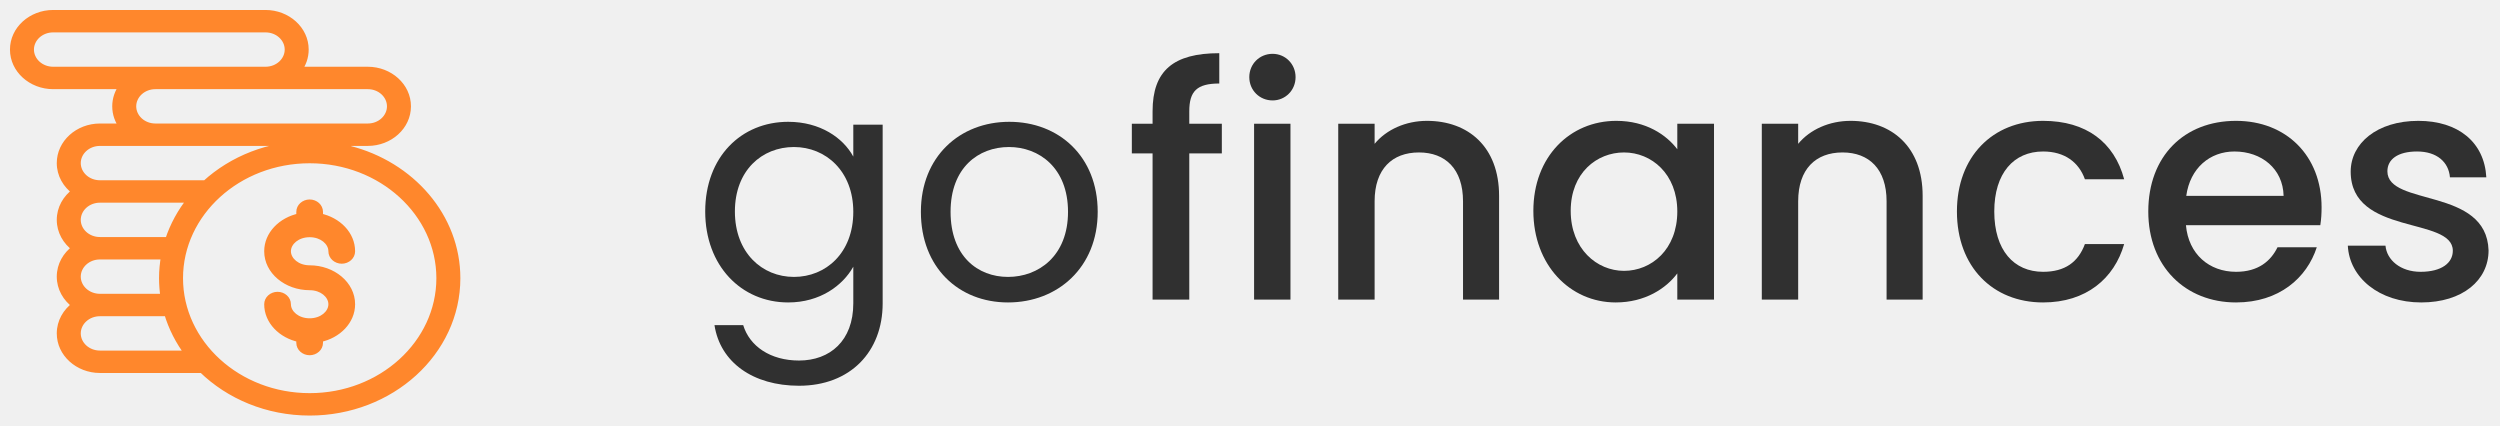
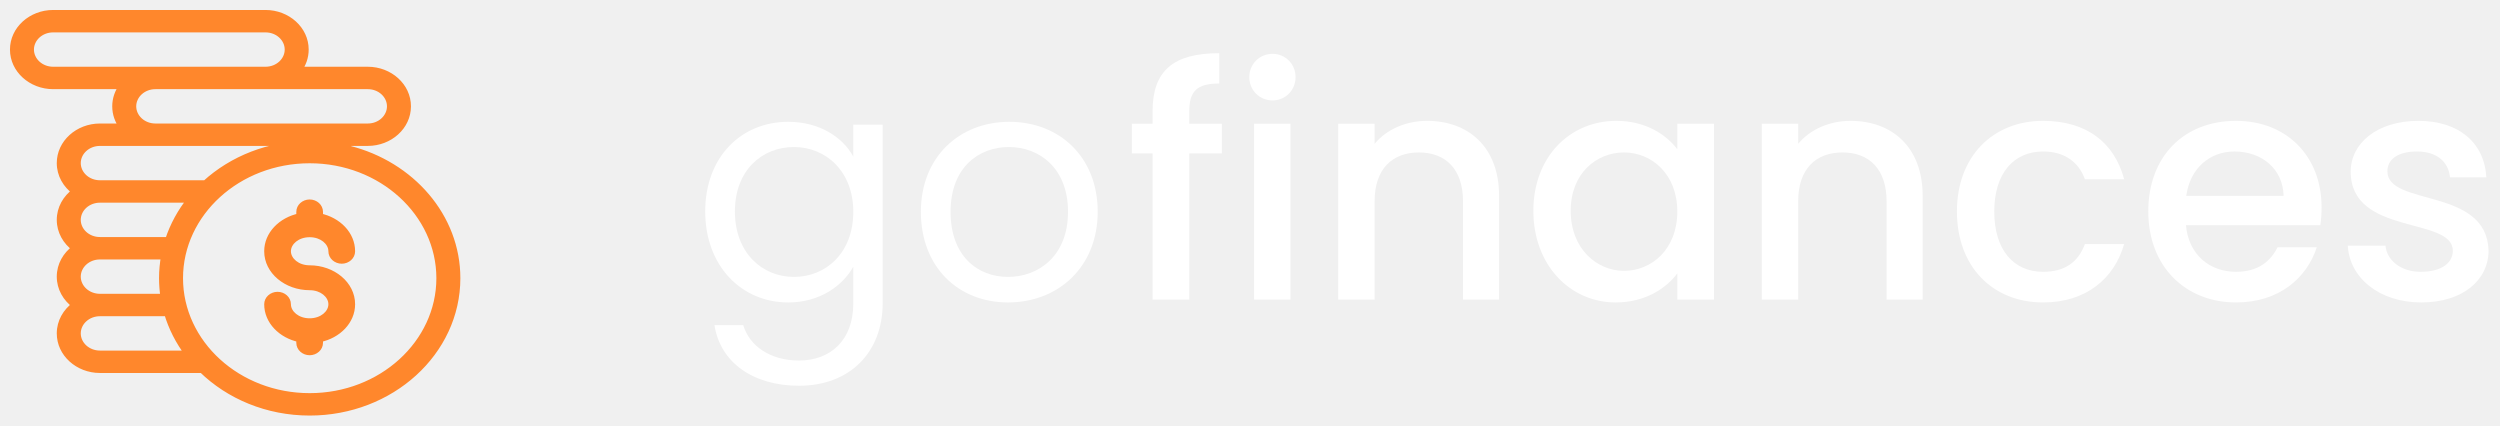
<svg xmlns="http://www.w3.org/2000/svg" width="188" height="32" viewBox="0 0 188 32" fill="none">
  <path fill-rule="evenodd" clip-rule="evenodd" d="M25.959 10.723C26.072 10.874 26.169 11.036 26.249 11.208C30.926 12.388 34.369 16.296 34.369 20.921C34.369 26.479 29.398 31 23.289 31C20.1 31 17.221 29.767 15.198 27.798H7.517C5.864 27.798 4.519 26.575 4.519 25.071C4.519 24.207 4.963 23.437 5.654 22.937C4.963 22.437 4.519 21.666 4.519 20.802C4.519 19.939 4.963 19.168 5.654 18.668C4.963 18.168 4.519 17.397 4.519 16.534C4.519 15.67 4.963 14.899 5.654 14.399C4.963 13.899 4.519 13.129 4.519 12.265C4.519 10.761 5.864 9.538 7.517 9.538H9.217C8.885 9.099 8.69 8.568 8.69 7.996C8.69 7.424 8.885 6.893 9.217 6.455H3.998C2.345 6.455 1 5.231 1 3.727C1 2.223 2.345 1 3.998 1H19.965C21.618 1 22.963 2.223 22.963 3.727C22.963 4.299 22.768 4.83 22.437 5.269H27.656C29.309 5.269 30.654 6.492 30.654 7.996C30.654 9.5 29.309 10.723 27.656 10.723H25.959ZM29.35 7.996C29.35 7.146 28.59 6.455 27.656 6.455H11.688C10.754 6.455 9.994 7.146 9.994 7.996C9.994 8.846 10.754 9.538 11.688 9.538H23.485H27.656C28.59 9.538 29.35 8.846 29.35 7.996ZM2.303 3.727C2.303 4.577 3.064 5.269 3.998 5.269H19.965C20.9 5.269 21.66 4.577 21.66 3.727C21.66 2.877 20.9 2.186 19.965 2.186H3.998C3.064 2.186 2.303 2.877 2.303 3.727ZM23.485 10.723H7.517C6.583 10.723 5.823 11.415 5.823 12.265C5.823 13.115 6.583 13.806 7.517 13.806H15.449C17.456 11.976 20.23 10.842 23.289 10.842C23.604 10.842 23.916 10.855 24.224 10.878C23.999 10.779 23.747 10.723 23.485 10.723ZM14.335 14.992H7.517C6.583 14.992 5.823 15.684 5.823 16.534C5.823 17.384 6.583 18.075 7.517 18.075H12.66C13.024 16.954 13.595 15.914 14.335 14.992ZM12.361 19.261H7.517C6.583 19.261 5.823 19.952 5.823 20.802C5.823 21.652 6.583 22.344 7.517 22.344H12.321C12.248 21.879 12.21 21.404 12.21 20.921C12.21 20.355 12.262 19.801 12.361 19.261ZM5.823 25.071C5.823 25.921 6.583 26.613 7.517 26.613H14.151C13.45 25.684 12.916 24.645 12.587 23.53H7.517C6.583 23.53 5.823 24.221 5.823 25.071ZM13.513 20.921C13.513 25.825 17.899 29.814 23.289 29.814C28.68 29.814 33.065 25.825 33.065 20.921C33.065 16.017 28.68 12.028 23.289 12.028C17.899 12.028 13.513 16.017 13.513 20.921ZM21.627 18.895C21.627 19.615 22.371 20.201 23.286 20.201C25.033 20.201 26.454 21.403 26.454 22.88C26.454 24.137 25.424 25.194 24.04 25.481V25.778C24.04 26.157 23.703 26.464 23.286 26.464C22.87 26.464 22.532 26.157 22.532 25.778V25.481C21.148 25.194 20.118 24.137 20.118 22.88C20.118 22.501 20.456 22.194 20.873 22.194C21.289 22.194 21.627 22.501 21.627 22.88C21.627 23.6 22.371 24.186 23.286 24.186C24.201 24.186 24.945 23.6 24.945 22.88C24.945 22.159 24.201 21.573 23.286 21.573C21.539 21.573 20.118 20.372 20.118 18.895C20.118 17.637 21.148 16.58 22.532 16.293V15.936C22.532 15.557 22.87 15.25 23.286 15.25C23.703 15.25 24.04 15.557 24.04 15.936V16.293C25.424 16.58 26.454 17.637 26.454 18.895C26.454 19.273 26.116 19.581 25.7 19.581C25.283 19.581 24.945 19.273 24.945 18.895C24.945 18.174 24.201 17.588 23.286 17.588C22.371 17.588 21.627 18.174 21.627 18.895Z" fill="#FF872C" />
  <path d="M26.249 11.208L26.022 11.312L26.072 11.421L26.187 11.45L26.249 11.208ZM25.959 10.723V10.473H25.458L25.759 10.874L25.959 10.723ZM15.198 27.798L15.372 27.619L15.3 27.548H15.198V27.798ZM5.654 22.937L5.801 23.139L6.081 22.937L5.801 22.734L5.654 22.937ZM5.654 18.668L5.801 18.87L6.081 18.668L5.801 18.465L5.654 18.668ZM5.654 14.399L5.801 14.602L6.081 14.399L5.801 14.197L5.654 14.399ZM9.217 9.538V9.788H9.72L9.416 9.387L9.217 9.538ZM9.217 6.455L9.416 6.605L9.719 6.205H9.217V6.455ZM22.437 5.269L22.237 5.118L21.934 5.519H22.437V5.269ZM15.449 13.806V14.056H15.546L15.617 13.991L15.449 13.806ZM24.224 10.878L24.205 11.127L24.325 10.649L24.224 10.878ZM14.335 14.992L14.53 15.149L14.857 14.742H14.335V14.992ZM12.66 18.075V18.325H12.842L12.898 18.152L12.66 18.075ZM12.361 19.261L12.607 19.306L12.661 19.011H12.361V19.261ZM12.321 22.344V22.594H12.613L12.568 22.305L12.321 22.344ZM14.151 26.613V26.863H14.652L14.35 26.462L14.151 26.613ZM12.587 23.53L12.827 23.459L12.774 23.28H12.587V23.53ZM24.04 25.481L23.99 25.236L23.79 25.278V25.481H24.04ZM22.532 25.481H22.782V25.278L22.583 25.236L22.532 25.481ZM22.532 16.293L22.583 16.538L22.782 16.497V16.293H22.532ZM24.04 16.293H23.79V16.497L23.99 16.538L24.04 16.293ZM26.476 11.103C26.389 10.915 26.282 10.737 26.159 10.573L25.759 10.874C25.862 11.01 25.95 11.157 26.022 11.312L26.476 11.103ZM34.619 20.921C34.619 16.164 31.08 12.169 26.31 10.965L26.187 11.45C30.771 12.607 34.119 16.427 34.119 20.921H34.619ZM23.289 31.25C29.514 31.25 34.619 26.638 34.619 20.921H34.119C34.119 26.319 29.283 30.75 23.289 30.75V31.25ZM15.024 27.977C17.094 29.992 20.035 31.25 23.289 31.25V30.75C20.164 30.75 17.349 29.542 15.372 27.619L15.024 27.977ZM7.517 28.048H15.198V27.548H7.517V28.048ZM4.269 25.071C4.269 26.735 5.749 28.048 7.517 28.048V27.548C5.98 27.548 4.769 26.415 4.769 25.071H4.269ZM5.508 22.734C4.76 23.276 4.269 24.118 4.269 25.071H4.769C4.769 24.297 5.167 23.598 5.801 23.139L5.508 22.734ZM4.269 20.802C4.269 21.756 4.76 22.598 5.508 23.139L5.801 22.734C5.167 22.275 4.769 21.576 4.769 20.802H4.269ZM5.508 18.465C4.76 19.007 4.269 19.849 4.269 20.802H4.769C4.769 20.028 5.167 19.329 5.801 18.87L5.508 18.465ZM4.269 16.534C4.269 17.487 4.76 18.329 5.508 18.87L5.801 18.465C5.167 18.007 4.769 17.308 4.769 16.534H4.269ZM5.508 14.197C4.76 14.738 4.269 15.58 4.269 16.534H4.769C4.769 15.759 5.167 15.06 5.801 14.602L5.508 14.197ZM4.269 12.265C4.269 13.218 4.76 14.06 5.508 14.602L5.801 14.197C5.167 13.738 4.769 13.039 4.769 12.265H4.269ZM7.517 9.288C5.749 9.288 4.269 10.601 4.269 12.265H4.769C4.769 10.921 5.98 9.788 7.517 9.788V9.288ZM9.217 9.288H7.517V9.788H9.217V9.288ZM8.44 7.996C8.44 8.626 8.655 9.209 9.018 9.688L9.416 9.387C9.115 8.988 8.94 8.509 8.94 7.996H8.44ZM9.018 6.304C8.655 6.783 8.44 7.366 8.44 7.996H8.94C8.94 7.483 9.115 7.004 9.416 6.605L9.018 6.304ZM3.998 6.705H9.217V6.205H3.998V6.705ZM0.75 3.727C0.75 5.391 2.23 6.705 3.998 6.705V6.205C2.46 6.205 1.25 5.071 1.25 3.727H0.75ZM3.998 0.75C2.23 0.75 0.75 2.064 0.75 3.727H1.25C1.25 2.383 2.46 1.25 3.998 1.25V0.75ZM19.965 0.75H3.998V1.25H19.965V0.75ZM23.213 3.727C23.213 2.064 21.734 0.75 19.965 0.75V1.25C21.503 1.25 22.713 2.383 22.713 3.727H23.213ZM22.636 5.42C22.998 4.94 23.213 4.357 23.213 3.727H22.713C22.713 4.241 22.539 4.719 22.237 5.118L22.636 5.42ZM27.656 5.019H22.437V5.519H27.656V5.019ZM30.904 7.996C30.904 6.332 29.424 5.019 27.656 5.019V5.519C29.194 5.519 30.404 6.652 30.404 7.996H30.904ZM27.656 10.973C29.424 10.973 30.904 9.66 30.904 7.996H30.404C30.404 9.34 29.194 10.473 27.656 10.473V10.973ZM25.959 10.973H27.656V10.473H25.959V10.973ZM27.656 6.705C28.475 6.705 29.1 7.306 29.1 7.996H29.6C29.6 6.986 28.706 6.205 27.656 6.205V6.705ZM11.688 6.705H27.656V6.205H11.688V6.705ZM10.244 7.996C10.244 7.306 10.869 6.705 11.688 6.705V6.205C10.639 6.205 9.744 6.986 9.744 7.996H10.244ZM11.688 9.288C10.869 9.288 10.244 8.686 10.244 7.996H9.744C9.744 9.006 10.639 9.788 11.688 9.788V9.288ZM23.485 9.288H11.688V9.788H23.485V9.288ZM27.656 9.288H23.485V9.788H27.656V9.288ZM29.1 7.996C29.1 8.686 28.475 9.288 27.656 9.288V9.788C28.706 9.788 29.6 9.006 29.6 7.996H29.1ZM3.998 5.019C3.179 5.019 2.553 4.417 2.553 3.727H2.053C2.053 4.737 2.948 5.519 3.998 5.519V5.019ZM19.965 5.019H3.998V5.519H19.965V5.019ZM21.41 3.727C21.41 4.417 20.785 5.019 19.965 5.019V5.519C21.015 5.519 21.91 4.737 21.91 3.727H21.41ZM19.965 2.436C20.785 2.436 21.41 3.037 21.41 3.727H21.91C21.91 2.718 21.015 1.936 19.965 1.936V2.436ZM3.998 2.436H19.965V1.936H3.998V2.436ZM2.553 3.727C2.553 3.037 3.179 2.436 3.998 2.436V1.936C2.948 1.936 2.053 2.718 2.053 3.727H2.553ZM7.517 10.973H23.485V10.473H7.517V10.973ZM6.073 12.265C6.073 11.575 6.698 10.973 7.517 10.973V10.473C6.468 10.473 5.573 11.255 5.573 12.265H6.073ZM7.517 13.556C6.698 13.556 6.073 12.955 6.073 12.265H5.573C5.573 13.275 6.468 14.056 7.517 14.056V13.556ZM15.449 13.556H7.517V14.056H15.449V13.556ZM23.289 10.592C20.168 10.592 17.334 11.749 15.28 13.622L15.617 13.991C17.578 12.203 20.292 11.092 23.289 11.092V10.592ZM24.243 10.629C23.929 10.605 23.611 10.592 23.289 10.592V11.092C23.598 11.092 23.903 11.104 24.205 11.127L24.243 10.629ZM23.485 10.973C23.712 10.973 23.929 11.021 24.123 11.107L24.325 10.649C24.068 10.536 23.782 10.473 23.485 10.473V10.973ZM7.517 15.242H14.335V14.742H7.517V15.242ZM6.073 16.534C6.073 15.843 6.698 15.242 7.517 15.242V14.742C6.468 14.742 5.573 15.524 5.573 16.534H6.073ZM7.517 17.825C6.698 17.825 6.073 17.224 6.073 16.534H5.573C5.573 17.543 6.468 18.325 7.517 18.325V17.825ZM12.66 17.825H7.517V18.325H12.66V17.825ZM14.14 14.836C13.383 15.78 12.796 16.847 12.422 17.998L12.898 18.152C13.252 17.061 13.809 16.048 14.53 15.149L14.14 14.836ZM7.517 19.511H12.361V19.011H7.517V19.511ZM6.073 20.802C6.073 20.112 6.698 19.511 7.517 19.511V19.011C6.468 19.011 5.573 19.793 5.573 20.802H6.073ZM7.517 22.094C6.698 22.094 6.073 21.492 6.073 20.802H5.573C5.573 21.812 6.468 22.594 7.517 22.594V22.094ZM12.321 22.094H7.517V22.594H12.321V22.094ZM11.96 20.921C11.96 21.417 11.999 21.905 12.074 22.382L12.568 22.305C12.497 21.853 12.46 21.391 12.46 20.921H11.96ZM12.115 19.216C12.014 19.771 11.96 20.34 11.96 20.921H12.46C12.46 20.371 12.511 19.832 12.607 19.306L12.115 19.216ZM7.517 26.363C6.698 26.363 6.073 25.761 6.073 25.071H5.573C5.573 26.081 6.468 26.863 7.517 26.863V26.363ZM14.151 26.363H7.517V26.863H14.151V26.363ZM12.347 23.6C12.685 24.746 13.233 25.812 13.951 26.763L14.35 26.462C13.667 25.557 13.147 24.544 12.827 23.459L12.347 23.6ZM7.517 23.78H12.587V23.28H7.517V23.78ZM6.073 25.071C6.073 24.381 6.698 23.78 7.517 23.78V23.28C6.468 23.28 5.573 24.061 5.573 25.071H6.073ZM23.289 29.564C18.014 29.564 13.763 25.665 13.763 20.921H13.263C13.263 25.985 17.784 30.064 23.289 30.064V29.564ZM32.815 20.921C32.815 25.665 28.564 29.564 23.289 29.564V30.064C28.795 30.064 33.315 25.985 33.315 20.921H32.815ZM23.289 12.278C28.564 12.278 32.815 16.177 32.815 20.921H33.315C33.315 15.857 28.795 11.778 23.289 11.778V12.278ZM13.763 20.921C13.763 16.177 18.014 12.278 23.289 12.278V11.778C17.784 11.778 13.263 15.857 13.263 20.921H13.763ZM23.286 19.951C22.45 19.951 21.877 19.424 21.877 18.895H21.377C21.377 19.805 22.292 20.451 23.286 20.451V19.951ZM26.704 22.88C26.704 21.227 25.13 19.951 23.286 19.951V20.451C24.936 20.451 26.204 21.578 26.204 22.88H26.704ZM24.091 25.726C25.559 25.422 26.704 24.285 26.704 22.88H26.204C26.204 23.989 25.289 24.967 23.99 25.236L24.091 25.726ZM24.29 25.778V25.481H23.79V25.778H24.29ZM23.286 26.714C23.818 26.714 24.29 26.316 24.29 25.778H23.79C23.79 25.997 23.587 26.214 23.286 26.214V26.714ZM22.282 25.778C22.282 26.316 22.754 26.714 23.286 26.714V26.214C22.985 26.214 22.782 25.997 22.782 25.778H22.282ZM22.282 25.481V25.778H22.782V25.481H22.282ZM19.868 22.88C19.868 24.285 21.013 25.422 22.481 25.726L22.583 25.236C21.283 24.967 20.368 23.989 20.368 22.88H19.868ZM20.873 21.944C20.341 21.944 19.868 22.341 19.868 22.88H20.368C20.368 22.661 20.571 22.444 20.873 22.444V21.944ZM21.877 22.88C21.877 22.341 21.404 21.944 20.873 21.944V22.444C21.174 22.444 21.377 22.661 21.377 22.88H21.877ZM23.286 23.936C22.45 23.936 21.877 23.41 21.877 22.88H21.377C21.377 23.791 22.292 24.436 23.286 24.436V23.936ZM24.695 22.88C24.695 23.41 24.122 23.936 23.286 23.936V24.436C24.28 24.436 25.195 23.791 25.195 22.88H24.695ZM23.286 21.823C24.122 21.823 24.695 22.35 24.695 22.88H25.195C25.195 21.969 24.28 21.323 23.286 21.323V21.823ZM19.868 18.895C19.868 20.547 21.442 21.823 23.286 21.823V21.323C21.637 21.323 20.368 20.196 20.368 18.895H19.868ZM22.481 16.048C21.013 16.353 19.868 17.489 19.868 18.895H20.368C20.368 17.785 21.283 16.807 22.583 16.538L22.481 16.048ZM22.282 15.936V16.293H22.782V15.936H22.282ZM23.286 15C22.754 15 22.282 15.397 22.282 15.936H22.782C22.782 15.717 22.985 15.5 23.286 15.5V15ZM24.29 15.936C24.29 15.397 23.818 15 23.286 15V15.5C23.587 15.5 23.79 15.717 23.79 15.936H24.29ZM24.29 16.293V15.936H23.79V16.293H24.29ZM26.704 18.895C26.704 17.489 25.559 16.353 24.091 16.048L23.99 16.538C25.289 16.807 26.204 17.785 26.204 18.895H26.704ZM25.7 19.831C26.232 19.831 26.704 19.433 26.704 18.895H26.204C26.204 19.113 26.001 19.331 25.7 19.331V19.831ZM24.695 18.895C24.695 19.433 25.168 19.831 25.7 19.831V19.331C25.398 19.331 25.195 19.113 25.195 18.895H24.695ZM23.286 17.838C24.122 17.838 24.695 18.364 24.695 18.895H25.195C25.195 17.984 24.28 17.338 23.286 17.338V17.838ZM21.877 18.895C21.877 18.364 22.45 17.838 23.286 17.838V17.338C22.292 17.338 21.377 17.984 21.377 18.895H21.877Z" fill="#FF872C" />
-   <path d="M53.032 15.904C53.032 19.984 55.744 22.744 59.272 22.744C61.672 22.744 63.376 21.472 64.168 20.056V22.816C64.168 25.624 62.416 27.112 60.088 27.112C57.928 27.112 56.368 26.032 55.888 24.448H53.728C54.16 27.256 56.632 29.008 60.088 29.008C63.952 29.008 66.376 26.44 66.376 22.816V9.376H64.168V11.776C63.4 10.36 61.672 9.16 59.272 9.16C55.744 9.16 53.032 11.8 53.032 15.904ZM64.168 15.928C64.168 19.024 62.104 20.824 59.704 20.824C57.304 20.824 55.264 19 55.264 15.904C55.264 12.808 57.304 11.056 59.704 11.056C62.104 11.056 64.168 12.88 64.168 15.928Z" fill="#303030" />
-   <path d="M82.547 15.928C82.547 11.776 79.643 9.16 75.899 9.16C72.179 9.16 69.251 11.776 69.251 15.928C69.251 20.104 72.083 22.744 75.803 22.744C79.547 22.744 82.547 20.104 82.547 15.928ZM71.483 15.928C71.483 12.616 73.571 11.056 75.875 11.056C78.131 11.056 80.315 12.616 80.315 15.928C80.315 19.264 78.083 20.824 75.803 20.824C73.523 20.824 71.483 19.264 71.483 15.928Z" fill="#303030" />
-   <path d="M86.674 22.528H89.434V11.536H91.882V9.304H89.434V8.368C89.434 6.856 90.01 6.28 91.69 6.28V4C88.234 4 86.674 5.32 86.674 8.368V9.304H85.114V11.536H86.674V22.528Z" fill="#303030" />
-   <path d="M94.307 22.528H97.043V9.304H94.307V22.528ZM95.699 7.552C96.659 7.552 97.427 6.784 97.427 5.8C97.427 4.816 96.659 4.048 95.699 4.048C94.715 4.048 93.947 4.816 93.947 5.8C93.947 6.784 94.715 7.552 95.699 7.552Z" fill="#303030" />
-   <path d="M110.019 22.528H112.731V14.728C112.731 11.032 110.403 9.088 107.307 9.088C105.723 9.088 104.259 9.736 103.371 10.816V9.304H100.635V22.528H103.371V15.136C103.371 12.712 104.691 11.464 106.707 11.464C108.699 11.464 110.019 12.712 110.019 15.136V22.528Z" fill="#303030" />
-   <path d="M115.309 15.856C115.309 19.936 118.069 22.744 121.501 22.744C123.709 22.744 125.293 21.688 126.133 20.56V22.528H128.893V9.304H126.133V11.224C125.317 10.144 123.781 9.088 121.549 9.088C118.069 9.088 115.309 11.776 115.309 15.856ZM126.133 15.904C126.133 18.76 124.189 20.368 122.125 20.368C120.085 20.368 118.117 18.712 118.117 15.856C118.117 13 120.085 11.464 122.125 11.464C124.189 11.464 126.133 13.072 126.133 15.904Z" fill="#303030" />
-   <path d="M141.871 22.528H144.583V14.728C144.583 11.032 142.255 9.088 139.159 9.088C137.575 9.088 136.111 9.736 135.223 10.816V9.304H132.487V22.528H135.223V15.136C135.223 12.712 136.543 11.464 138.559 11.464C140.551 11.464 141.871 12.712 141.871 15.136V22.528Z" fill="#303030" />
-   <path d="M147.161 15.904C147.161 20.056 149.849 22.744 153.641 22.744C156.881 22.744 158.993 20.944 159.737 18.352H156.785C156.281 19.72 155.273 20.44 153.641 20.44C151.433 20.44 149.969 18.808 149.969 15.904C149.969 13.024 151.433 11.392 153.641 11.392C155.273 11.392 156.329 12.208 156.785 13.48H159.737C158.993 10.696 156.881 9.088 153.641 9.088C149.849 9.088 147.161 11.776 147.161 15.904Z" fill="#303030" />
-   <path d="M168.031 11.392C170.071 11.392 171.679 12.688 171.727 14.728H164.407C164.695 12.64 166.183 11.392 168.031 11.392ZM174.223 18.592H171.271C170.767 19.624 169.831 20.44 168.151 20.44C166.135 20.44 164.575 19.12 164.383 16.936H174.487C174.559 16.48 174.583 16.048 174.583 15.592C174.583 11.704 171.919 9.088 168.151 9.088C164.239 9.088 161.551 11.752 161.551 15.904C161.551 20.056 164.359 22.744 168.151 22.744C171.391 22.744 173.479 20.896 174.223 18.592Z" fill="#303030" />
-   <path d="M187.14 18.832C186.996 14.056 179.532 15.544 179.532 12.88C179.532 11.992 180.3 11.392 181.764 11.392C183.252 11.392 184.14 12.184 184.236 13.336H186.972C186.828 10.696 184.86 9.088 181.86 9.088C178.74 9.088 176.772 10.792 176.772 12.904C176.772 17.752 184.452 16.264 184.452 18.856C184.452 19.768 183.612 20.44 182.028 20.44C180.516 20.44 179.484 19.552 179.388 18.472H176.556C176.676 20.872 178.908 22.744 182.076 22.744C185.196 22.744 187.14 21.064 187.14 18.832Z" fill="#303030" />
+   <path d="M53.032 15.904C53.032 19.984 55.744 22.744 59.272 22.744C61.672 22.744 63.376 21.472 64.168 20.056V22.816C64.168 25.624 62.416 27.112 60.088 27.112C57.928 27.112 56.368 26.032 55.888 24.448H53.728C54.16 27.256 56.632 29.008 60.088 29.008C63.952 29.008 66.376 26.44 66.376 22.816V9.376H64.168V11.776C63.4 10.36 61.672 9.16 59.272 9.16C55.744 9.16 53.032 11.8 53.032 15.904ZM64.168 15.928C64.168 19.024 62.104 20.824 59.704 20.824C57.304 20.824 55.264 19 55.264 15.904C55.264 12.808 57.304 11.056 59.704 11.056C62.104 11.056 64.168 12.88 64.168 15.928Z" fill="white" />
+   <path d="M82.547 15.928C82.547 11.776 79.643 9.16 75.899 9.16C72.179 9.16 69.251 11.776 69.251 15.928C69.251 20.104 72.083 22.744 75.803 22.744C79.547 22.744 82.547 20.104 82.547 15.928ZM71.483 15.928C71.483 12.616 73.571 11.056 75.875 11.056C78.131 11.056 80.315 12.616 80.315 15.928C80.315 19.264 78.083 20.824 75.803 20.824C73.523 20.824 71.483 19.264 71.483 15.928Z" fill="white" />
+   <path d="M86.674 22.528H89.434V11.536H91.882V9.304H89.434V8.368C89.434 6.856 90.01 6.28 91.69 6.28V4C88.234 4 86.674 5.32 86.674 8.368V9.304H85.114V11.536H86.674V22.528Z" fill="white" />
+   <path d="M94.307 22.528H97.043V9.304H94.307V22.528ZM95.699 7.552C96.659 7.552 97.427 6.784 97.427 5.8C97.427 4.816 96.659 4.048 95.699 4.048C94.715 4.048 93.947 4.816 93.947 5.8C93.947 6.784 94.715 7.552 95.699 7.552Z" fill="white" />
+   <path d="M110.019 22.528H112.731V14.728C112.731 11.032 110.403 9.088 107.307 9.088C105.723 9.088 104.259 9.736 103.371 10.816V9.304H100.635V22.528H103.371V15.136C103.371 12.712 104.691 11.464 106.707 11.464C108.699 11.464 110.019 12.712 110.019 15.136V22.528Z" fill="white" />
+   <path d="M115.309 15.856C115.309 19.936 118.069 22.744 121.501 22.744C123.709 22.744 125.293 21.688 126.133 20.56V22.528H128.893V9.304H126.133V11.224C125.317 10.144 123.781 9.088 121.549 9.088C118.069 9.088 115.309 11.776 115.309 15.856ZM126.133 15.904C126.133 18.76 124.189 20.368 122.125 20.368C120.085 20.368 118.117 18.712 118.117 15.856C118.117 13 120.085 11.464 122.125 11.464C124.189 11.464 126.133 13.072 126.133 15.904Z" fill="white" />
+   <path d="M141.871 22.528H144.583V14.728C144.583 11.032 142.255 9.088 139.159 9.088C137.575 9.088 136.111 9.736 135.223 10.816V9.304H132.487V22.528H135.223V15.136C135.223 12.712 136.543 11.464 138.559 11.464C140.551 11.464 141.871 12.712 141.871 15.136V22.528Z" fill="white" />
+   <path d="M147.161 15.904C147.161 20.056 149.849 22.744 153.641 22.744C156.881 22.744 158.993 20.944 159.737 18.352H156.785C156.281 19.72 155.273 20.44 153.641 20.44C151.433 20.44 149.969 18.808 149.969 15.904C149.969 13.024 151.433 11.392 153.641 11.392C155.273 11.392 156.329 12.208 156.785 13.48H159.737C158.993 10.696 156.881 9.088 153.641 9.088C149.849 9.088 147.161 11.776 147.161 15.904Z" fill="white" />
+   <path d="M168.031 11.392C170.071 11.392 171.679 12.688 171.727 14.728H164.407C164.695 12.64 166.183 11.392 168.031 11.392ZM174.223 18.592H171.271C170.767 19.624 169.831 20.44 168.151 20.44C166.135 20.44 164.575 19.12 164.383 16.936H174.487C174.559 16.48 174.583 16.048 174.583 15.592C174.583 11.704 171.919 9.088 168.151 9.088C164.239 9.088 161.551 11.752 161.551 15.904C161.551 20.056 164.359 22.744 168.151 22.744C171.391 22.744 173.479 20.896 174.223 18.592Z" fill="white" />
+   <path d="M187.14 18.832C186.996 14.056 179.532 15.544 179.532 12.88C179.532 11.992 180.3 11.392 181.764 11.392C183.252 11.392 184.14 12.184 184.236 13.336H186.972C186.828 10.696 184.86 9.088 181.86 9.088C178.74 9.088 176.772 10.792 176.772 12.904C176.772 17.752 184.452 16.264 184.452 18.856C184.452 19.768 183.612 20.44 182.028 20.44C180.516 20.44 179.484 19.552 179.388 18.472H176.556C176.676 20.872 178.908 22.744 182.076 22.744C185.196 22.744 187.14 21.064 187.14 18.832Z" fill="white" />
</svg>
